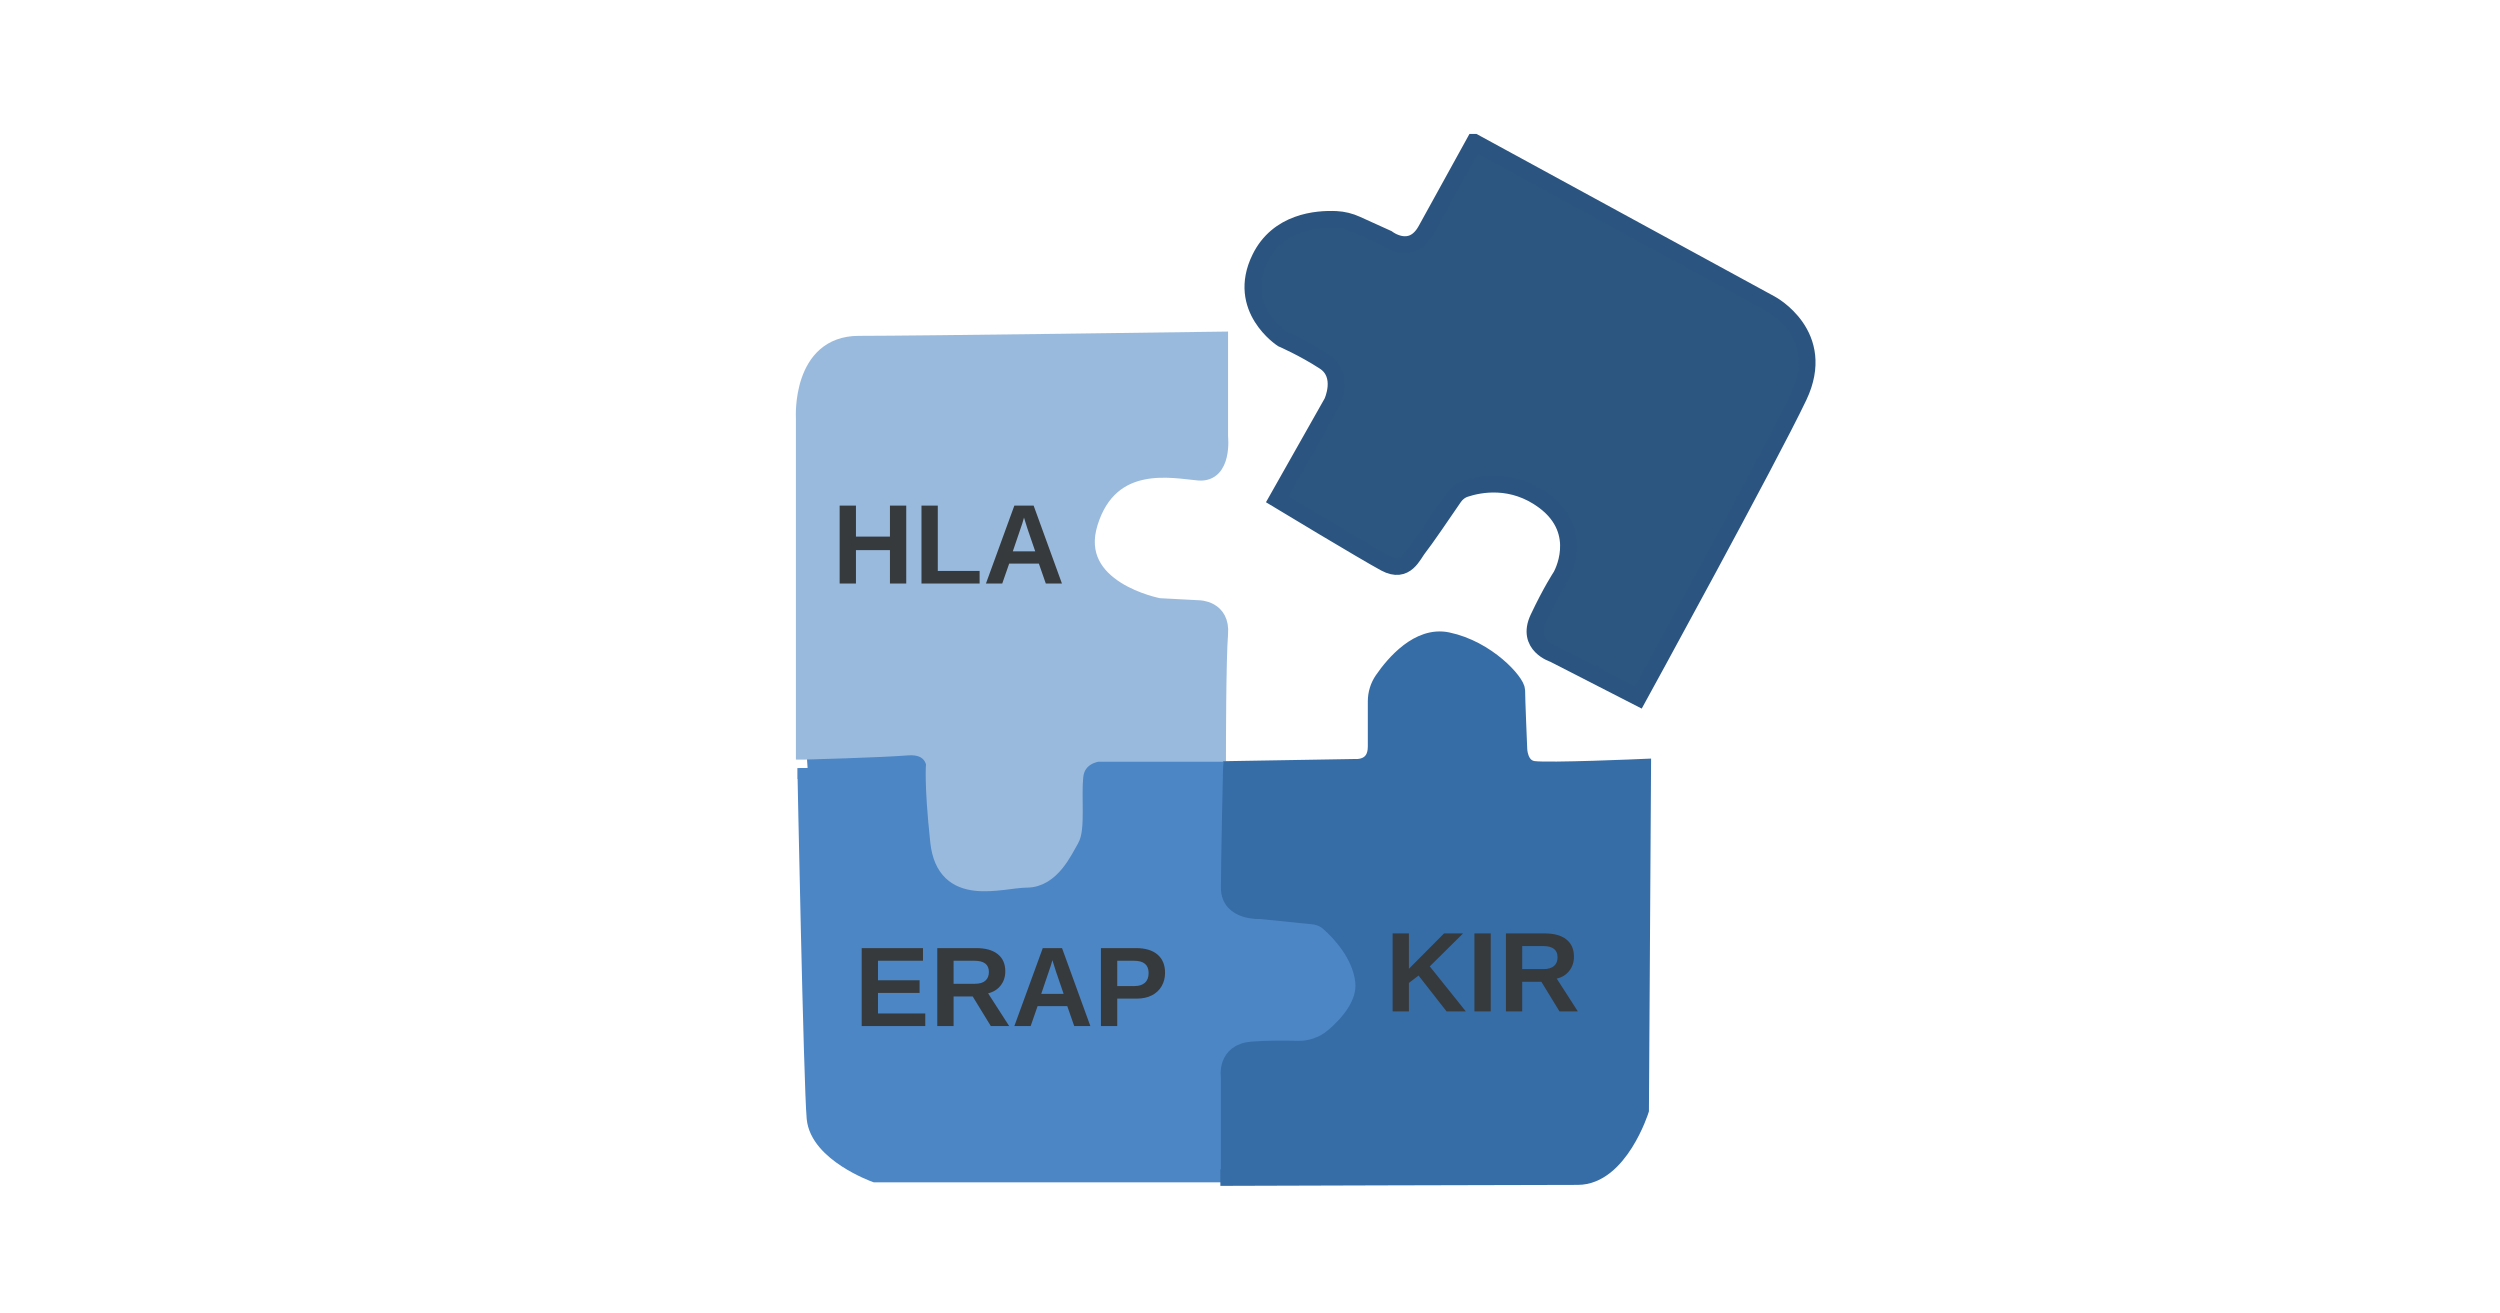
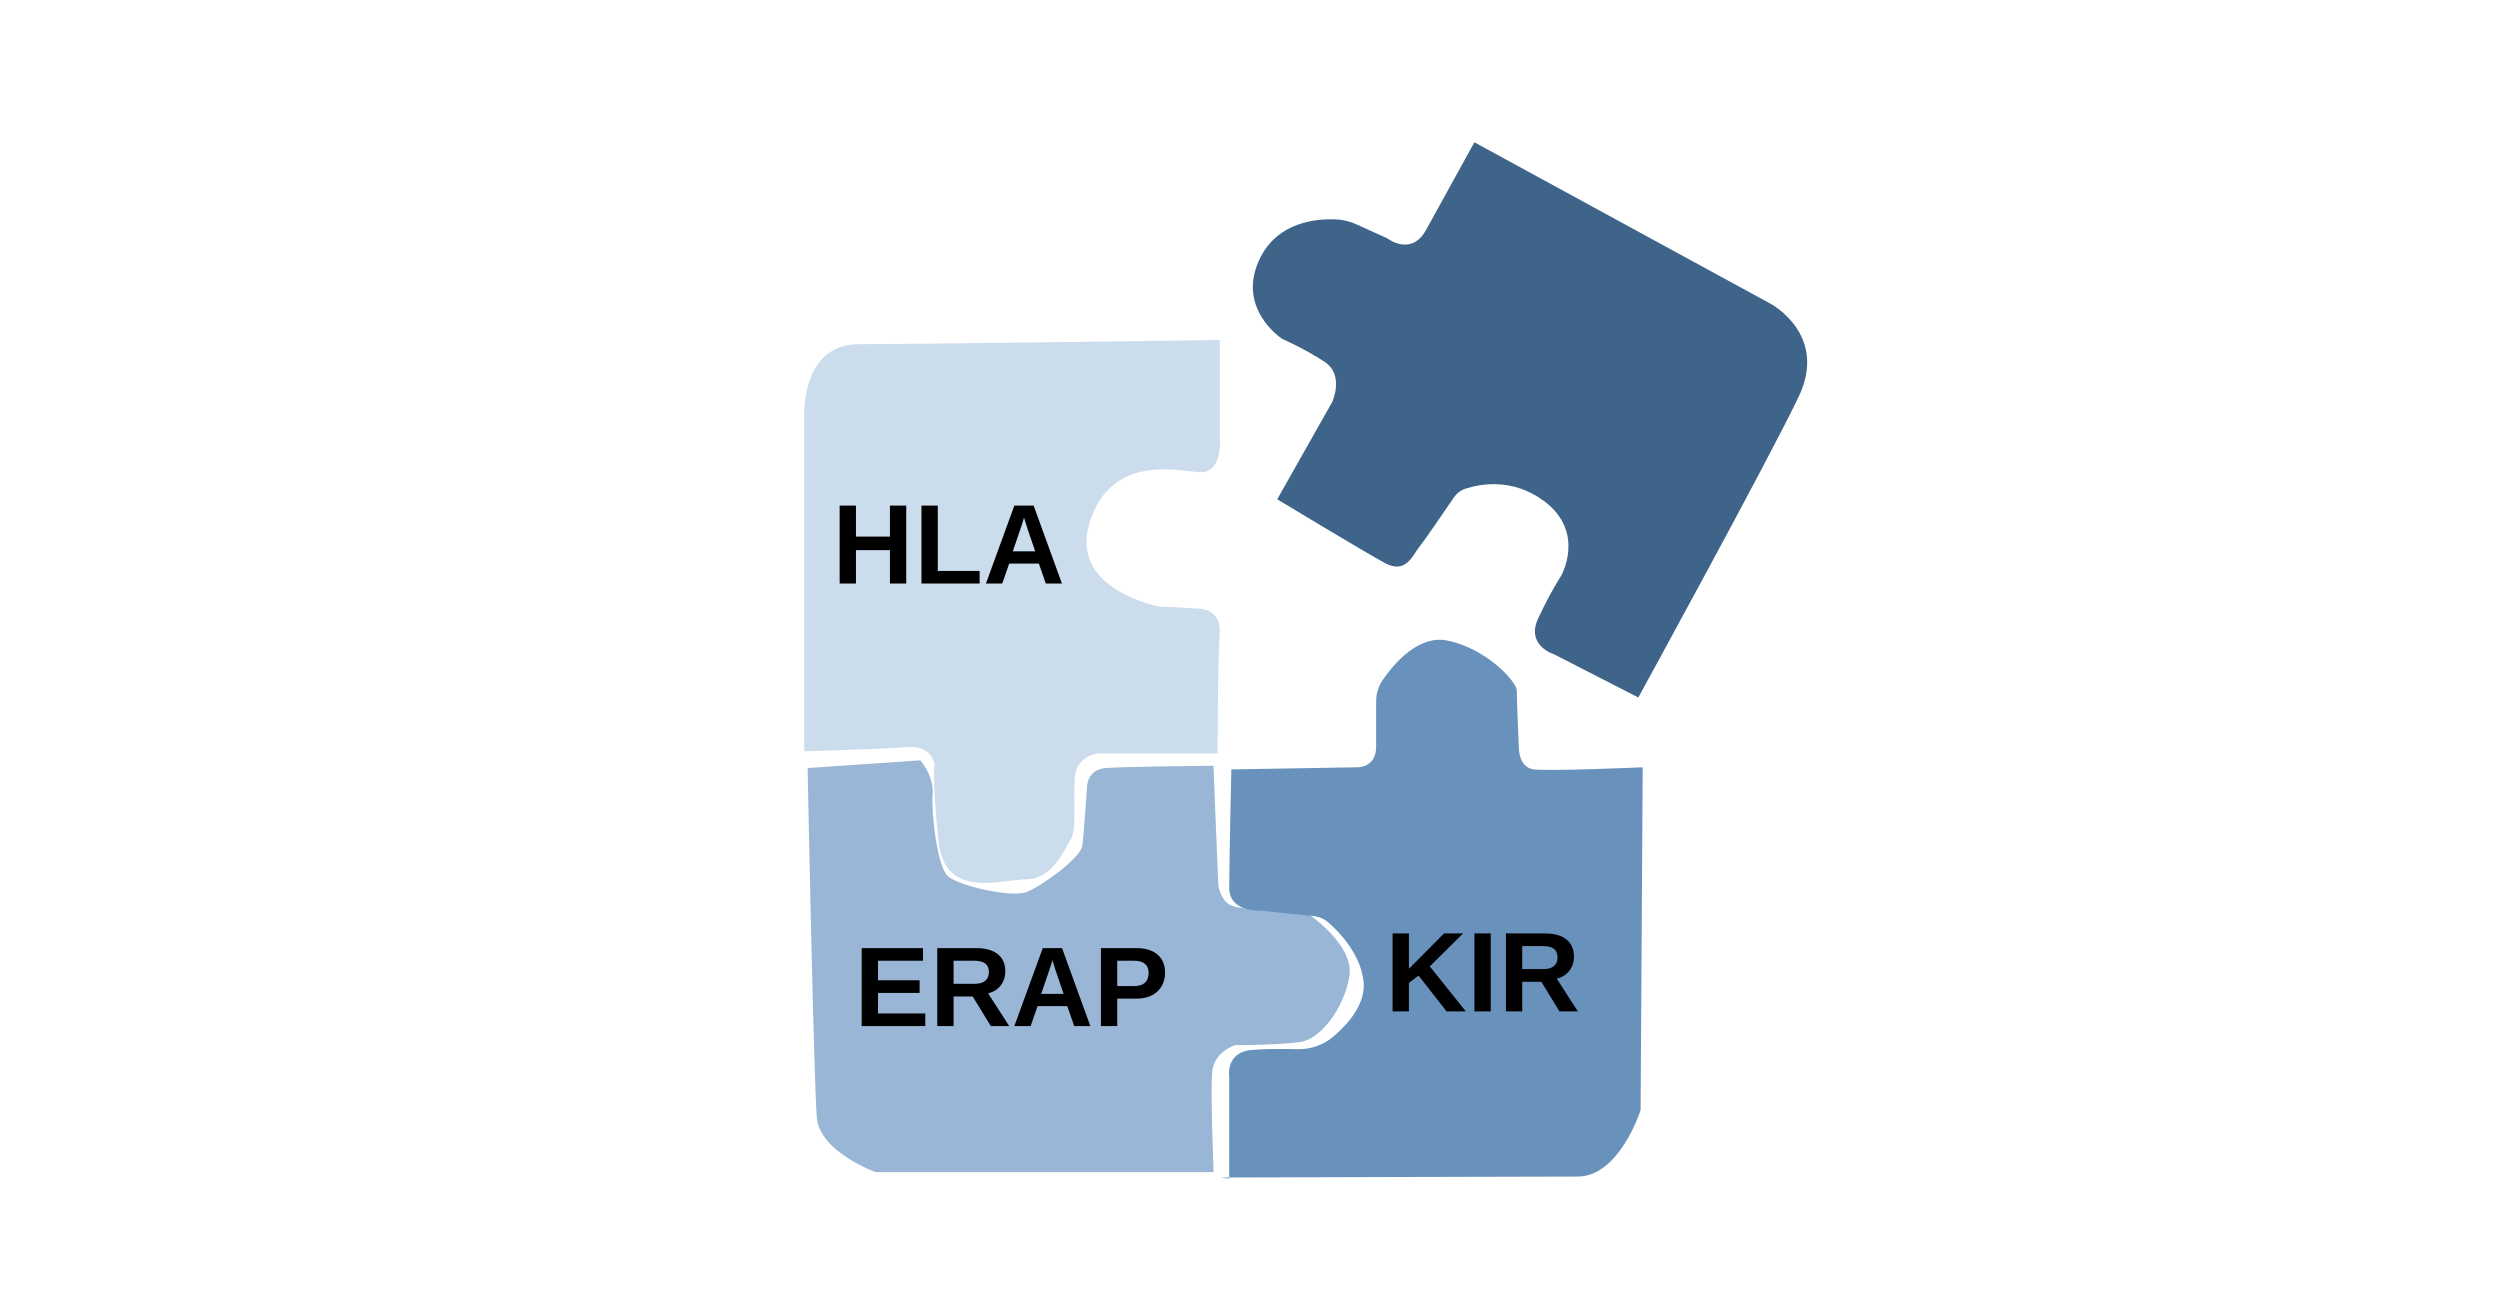
<svg xmlns="http://www.w3.org/2000/svg" id="Layer_2" version="1.1" viewBox="0 0 1200 630">
-   <path style="fill:#4c86c5;fill-opacity:1;stroke:#4c86c5;stroke-width:9.808;stroke-opacity:1;paint-order:fill markers stroke" d="m 387.651,368.668 54.092,-3.715 c 0,0 6.669,7.431 5.928,16.348 -0.741,8.917 2.223,34.925 7.41,39.384 5.187,4.459 30.38,10.403 37.79,7.431 7.41,-2.972 25.934,-16.348 26.675,-22.293 0.741,-5.945 2.223,-28.238 2.223,-28.238 0,0 0,-8.174 8.892,-8.917 8.892,-0.743 51.806,-1.108 51.806,-1.108 l 2.285,56.84 c 0,0 0.741,8.174 6.669,10.403 5.928,2.229 36.308,3.715 36.308,3.715 0,0 22.229,14.862 20.006,29.724 -2.223,14.862 -13.338,30.467 -23.711,31.953 -10.374,1.486 -31.121,1.486 -31.121,1.486 0,0 -10.374,2.972 -11.115,13.376 -0.741,10.403 0.741,47.558 0.741,47.558 H 420.254 c 0,0 -26.675,-9.66 -28.157,-26.008 -1.482,-16.348 -4.446,-167.94 -4.446,-167.94 z" id="path6" />
+   <path style="fill:#99b6d7;fill-opacity:1;stroke:none;stroke-width:9.808;stroke-opacity:1;paint-order:fill markers stroke" d="m 387.651,368.668 54.092,-3.715 c 0,0 6.669,7.431 5.928,16.348 -0.741,8.917 2.223,34.925 7.41,39.384 5.187,4.459 30.38,10.403 37.79,7.431 7.41,-2.972 25.934,-16.348 26.675,-22.293 0.741,-5.945 2.223,-28.238 2.223,-28.238 0,0 0,-8.174 8.892,-8.917 8.892,-0.743 51.806,-1.108 51.806,-1.108 l 2.285,56.84 c 0,0 0.741,8.174 6.669,10.403 5.928,2.229 36.308,3.715 36.308,3.715 0,0 22.229,14.862 20.006,29.724 -2.223,14.862 -13.338,30.467 -23.711,31.953 -10.374,1.486 -31.121,1.486 -31.121,1.486 0,0 -10.374,2.972 -11.115,13.376 -0.741,10.403 0.741,47.558 0.741,47.558 H 420.254 c 0,0 -26.675,-9.66 -28.157,-26.008 -1.482,-16.348 -4.446,-167.94 -4.446,-167.94 z" id="path6" />
  <defs id="defs1">
    <style id="style1">
      .st0 {
        font-family: Arial-BoldMT, Arial;
        font-size: 54.39px;
        font-weight: 700;
      }

      .st1 {
        fill: none;
        stroke: #000;
        stroke-miterlimit: 10;
        stroke-width: 8px;
      }
    </style>
  </defs>
-   <path class="st1" d="M 386.03,360.61 V 200.46 c 0,0 -2.01,-35.25 26.19,-35.25 28.2,0 173.25,-2.01 173.25,-2.01 v 46.33 c 0,0 2.01,18.13 -10.07,17.12 -12.09,-1.01 -42.3,-8.06 -52.38,24.17 -10.07,32.23 33.24,40.29 33.24,40.29 l 19.14,1.01 c 0,0 11.08,0 10.07,12.09 -1.01,12.09 -1.01,57.41 -1.01,57.41 h -57.41 c 0,0 -10.07,1.01 -11.08,11.08 -1.01,10.07 1.01,25.18 -2.01,30.22 -3.02,5.04 -9.07,19.14 -21.15,19.14 -12.08,0 -39.28,10.07 -42.3,-18.13 -3.02,-28.2 -2.01,-37.27 -2.01,-37.27 0,0 -1.01,-9.07 -13.09,-8.06 -12.08,1.01 -49.36,2.01 -49.36,2.01 z" id="path1" style="fill:#99badd;fill-opacity:1;stroke:#99badd;stroke-opacity:1" />
-   <path class="st1" d="m 590.023,565.77 v -48.868 c 0,0 -2.01,-11.97 11.082,-12.96 7.221,-0.554 15.662,-0.495 21.793,-0.337 6.131,0.158 12.402,-2.01 17.172,-6.089 7.061,-6.029 15.642,-15.722 14.432,-26.494 -1.46,-12.979 -11.342,-23.355 -16.702,-28.097 -2.06,-1.822 -4.661,-2.94 -7.411,-3.218 l -25.243,-2.584 c 0,0 -15.112,1 -15.112,-10.97 0,-11.97 1.01,-56.838 1.01,-56.838 l 59.438,-1 c 0,0 10.071,1 10.071,-9.97 v -21.682 c 0,-3.673 1.09,-7.277 3.18,-10.316 5.411,-7.851 17.182,-21.761 31.074,-18.87 19.143,3.99 33.244,19.949 33.244,23.929 0,3.98 1.01,27.919 1.01,27.919 0,0 0,8.98 7.051,9.97 7.051,0.99 52.387,-1 52.387,-1 l -1.01,164.545 c 0,0 -10.071,31.909 -30.224,31.909 -20.153,0 -171.503,0.47 -171.503,0.47" id="path2" style="fill:#366da6;fill-opacity:1;stroke:#366da6;stroke-opacity:1" />
-   <path class="st1" d="M707.71,68.3l142.26,77.55s27.61,14.69,13.44,44.49-77.02,144.45-77.02,144.45l-40.66-20.83s-13.51-4.17-7.37-17.23c6.14-13.05,10.91-20.22,10.91-20.22,0,0,12.11-20.97-8.17-36.03-15.22-11.3-30.9-8.14-37.77-5.87-2.23.74-4.13,2.21-5.45,4.15-4.25,6.25-14.5,21.23-16.76,23.96-2.87,3.47-6.14,13.05-16.24,7.6s-51.82-30.66-51.82-30.66l26.35-46.61s6.14-13.05-3.74-19.48c-9.88-6.43-20.22-10.91-20.22-10.91,0,0-22.47-14.53-10.66-38.67,8.59-17.55,27.13-19.12,36.61-18.67,3.37.16,6.66.99,9.73,2.39l14.82,6.72s11.39,8.85,18.5-3.97,23.25-42.16,23.25-42.16Z" id="path3" style="fill:#2b547e;fill-opacity:0.992;stroke:#2b5480;stroke-opacity:1" />
-   <text class="st0" transform="translate(399.39 280.1)" id="text3" style="fill:#373a3c;fill-opacity:1">
-     <tspan x="0" y="0" id="tspan3" style="fill:#373a3c;fill-opacity:1">HLA</tspan>
+   <path class="st1" d="M 386.03,360.61 V 200.46 c 0,0 -2.01,-35.25 26.19,-35.25 28.2,0 173.25,-2.01 173.25,-2.01 v 46.33 c 0,0 2.01,18.13 -10.07,17.12 -12.09,-1.01 -42.3,-8.06 -52.38,24.17 -10.07,32.23 33.24,40.29 33.24,40.29 l 19.14,1.01 c 0,0 11.08,0 10.07,12.09 -1.01,12.09 -1.01,57.41 -1.01,57.41 h -57.41 c 0,0 -10.07,1.01 -11.08,11.08 -1.01,10.07 1.01,25.18 -2.01,30.22 -3.02,5.04 -9.07,19.14 -21.15,19.14 -12.08,0 -39.28,10.07 -42.3,-18.13 -3.02,-28.2 -2.01,-37.27 -2.01,-37.27 0,0 -1.01,-9.07 -13.09,-8.06 -12.08,1.01 -49.36,2.01 -49.36,2.01 z" id="path1" style="fill:#cbdced;fill-opacity:1;stroke:none;stroke-opacity:1" />
+   <path class="st1" d="m 590.023,565.77 v -48.868 c 0,0 -2.01,-11.97 11.082,-12.96 7.221,-0.554 15.662,-0.495 21.793,-0.337 6.131,0.158 12.402,-2.01 17.172,-6.089 7.061,-6.029 15.642,-15.722 14.432,-26.494 -1.46,-12.979 -11.342,-23.355 -16.702,-28.097 -2.06,-1.822 -4.661,-2.94 -7.411,-3.218 l -25.243,-2.584 c 0,0 -15.112,1 -15.112,-10.97 0,-11.97 1.01,-56.838 1.01,-56.838 l 59.438,-1 c 0,0 10.071,1 10.071,-9.97 v -21.682 c 0,-3.673 1.09,-7.277 3.18,-10.316 5.411,-7.851 17.182,-21.761 31.074,-18.87 19.143,3.99 33.244,19.949 33.244,23.929 0,3.98 1.01,27.919 1.01,27.919 0,0 0,8.98 7.051,9.97 7.051,0.99 52.387,-1 52.387,-1 l -1.01,164.545 c 0,0 -10.071,31.909 -30.224,31.909 -20.153,0 -171.503,0.47 -171.503,0.47" id="path2" style="fill:#6892bc;fill-opacity:1;stroke:none;stroke-opacity:1" />
+   <path class="st1" d="M707.71,68.3l142.26,77.55s27.61,14.69,13.44,44.49-77.02,144.45-77.02,144.45l-40.66-20.83s-13.51-4.17-7.37-17.23c6.14-13.05,10.91-20.22,10.91-20.22,0,0,12.11-20.97-8.17-36.03-15.22-11.3-30.9-8.14-37.77-5.87-2.23.74-4.13,2.21-5.45,4.15-4.25,6.25-14.5,21.23-16.76,23.96-2.87,3.47-6.14,13.05-16.24,7.6s-51.82-30.66-51.82-30.66l26.35-46.61s6.14-13.05-3.74-19.48c-9.88-6.43-20.22-10.91-20.22-10.91,0,0-22.47-14.53-10.66-38.67,8.59-17.55,27.13-19.12,36.61-18.67,3.37.16,6.66.99,9.73,2.39l14.82,6.72s11.39,8.85,18.5-3.97,23.25-42.16,23.25-42.16Z" id="path3" style="fill:#3f648a;fill-opacity:1;stroke:none;stroke-opacity:1" />
+   <text class="st0" transform="translate(399.39 280.1)" id="text3" style="fill:#000000;fill-opacity:1">
+     <tspan x="0" y="0" id="tspan3" style="fill:#000000;fill-opacity:1">HLA</tspan>
  </text>
-   <text class="st0" transform="translate(664.81 485.46)" id="text4" style="fill:#373a3c;fill-opacity:1">
-     <tspan x="0" y="0" id="tspan4" style="fill:#373a3c;fill-opacity:1">KIR</tspan>
+   <text class="st0" transform="translate(664.81 485.46)" id="text4" style="fill:#000000;fill-opacity:1">
+     <tspan x="0" y="0" id="tspan4" style="fill:#000000;fill-opacity:1">KIR</tspan>
  </text>
-   <text class="st0" transform="translate(409.97 492.51)" id="text5" style="fill:#373a3c;fill-opacity:1">
-     <tspan x="0" y="0" id="tspan5" style="fill:#373a3c;fill-opacity:1">ERAP</tspan>
+   <text class="st0" transform="translate(409.97 492.51)" id="text5" style="fill:#000000;fill-opacity:1">
+     <tspan x="0" y="0" id="tspan5" style="fill:#000000;fill-opacity:1">ERAP</tspan>
  </text>
</svg>
